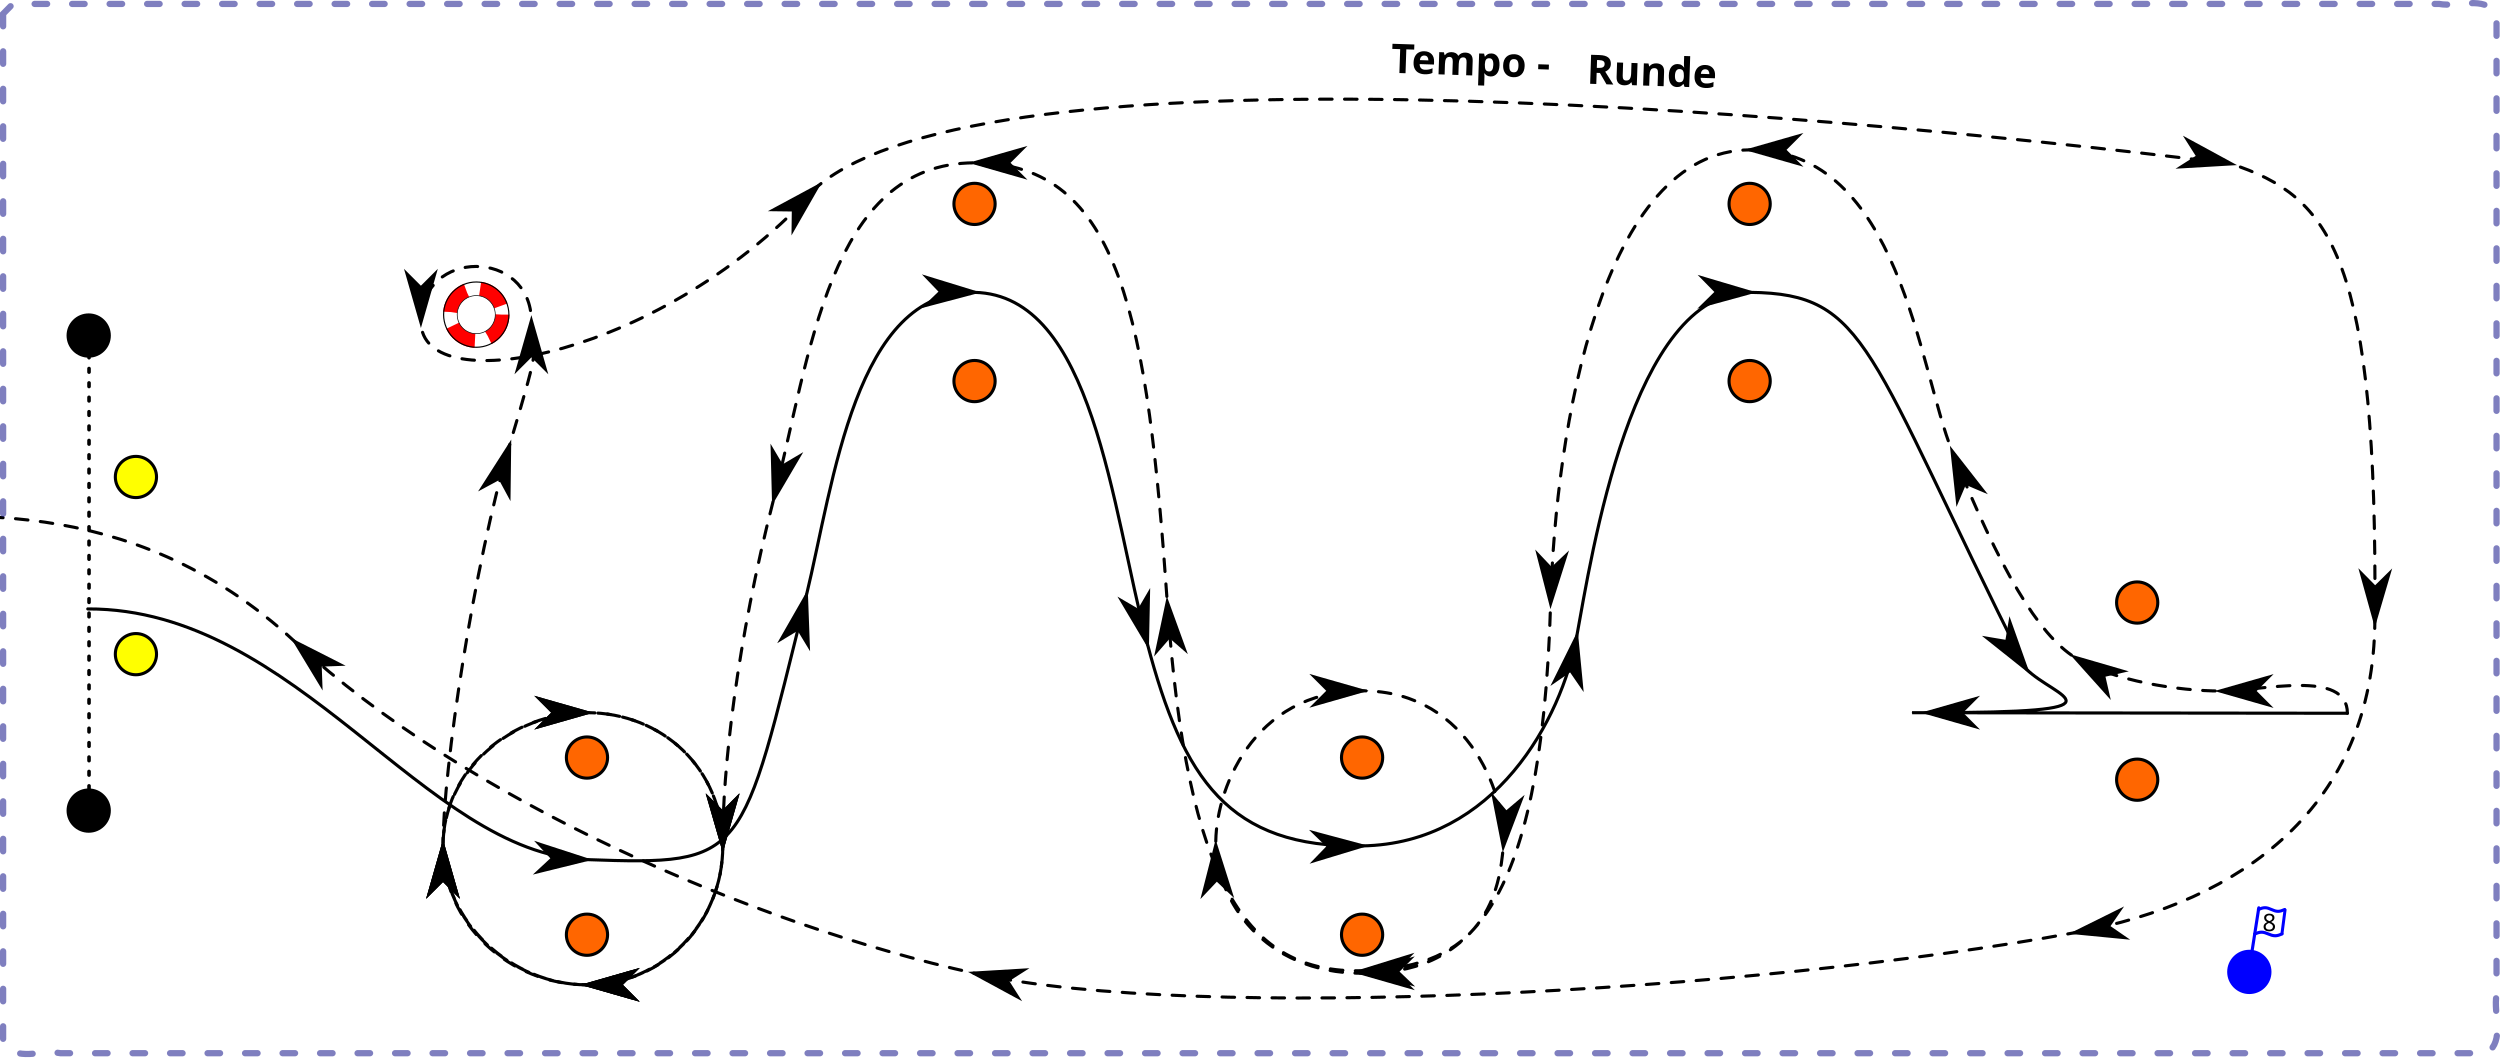
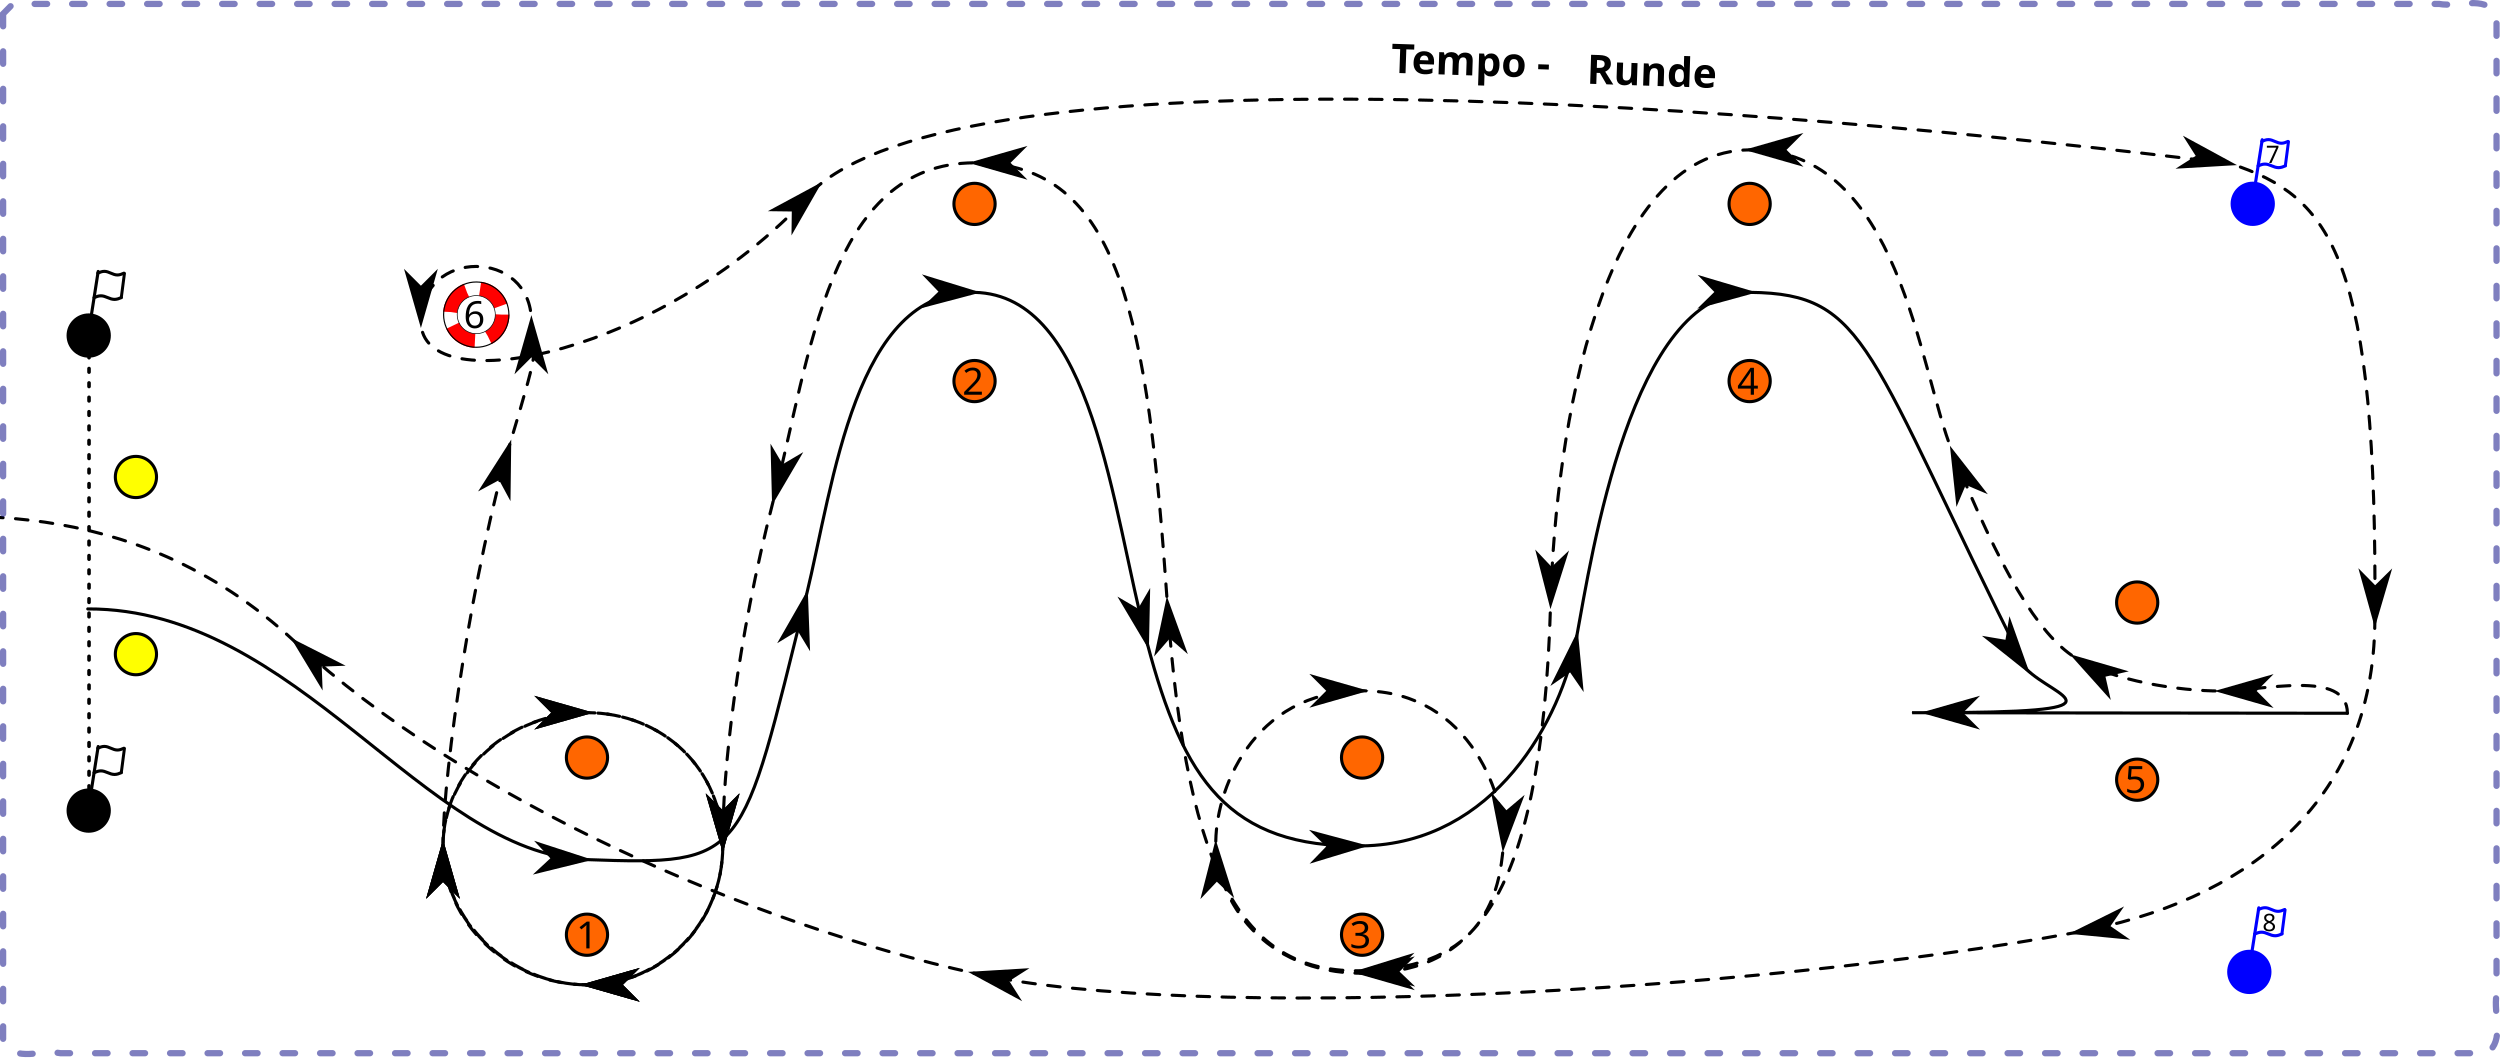
<svg xmlns="http://www.w3.org/2000/svg" version="1.0" id="svg3641" height="360.829" width="853.326" style="enable-background:new" xml:space="preserve">
  <defs id="arrows">
    <marker id="RazorWire" refX="0" refY="0" orient="auto" style="overflow:visible">
      <path id="path5527" style="fill:#34ff00;fill-opacity:1;fill-rule:evenodd;stroke:#34ff00;stroke-width:0.085pt;stroke-opacity:1" d="M 0.019,-0.632 V 0.595 L -6.621,2.568 H 9.113 L 2.979,0.595 V -0.632 L 9.166,-2.472 H -6.594 Z" />
    </marker>
    <marker orient="auto" refY="0" refX="0" id="Scissors" style="overflow:visible">
      <path id="schere" d="M 9.696,-3.847 C 8.661,-5.095 6.794,-5.052 5.4,-4.515 l -8.76,3.283 c -2.548,-1.394 -5.065,-0.995 -5.065,-1.673 0,-0.53 0.487,-0.414 0.414,-1.795 -0.07,-1.326 -1.454,-2.307 -2.763,-2.22 -1.309,-0.008 -2.666,0.995 -2.678,2.379 -0.098,1.393 1.074,2.688 2.461,2.779 1.624,0.242 4.499,-0.742 5.848,1.676 C -6.148,1.766 -7.931,1.771 -9.543,1.679 -10.882,1.602 -12.489,1.985 -13.128,3.301 c -0.617,1.261 -0.012,3.056 1.405,3.442 1.43,0.525 3.393,-0.138 3.733,-1.782 0.262,-1.267 -0.635,-1.862 -0.291,-2.322 0.26,-0.347 1.91,-0.146 4.85,-1.466 L 6.055,4.515 C 7.253,4.85 8.718,4.839 9.78,3.66 L -0.055,-0.057 Z M -9.832,-5.874 c 1.381,0.771 1.268,2.862 -0.167,3.268 -1.298,0.452 -2.956,-0.81 -2.542,-2.216 0.242,-1.154 1.764,-1.579 2.709,-1.052 z m 0.06,8.552 c 1.441,0.532 1.196,2.97 -0.269,3.298 -0.972,0.337 -2.361,-0.148 -2.459,-1.293 -0.189,-1.392 1.446,-2.65 2.728,-2.005 z" style="fill:#34ff00;fill-opacity:1;stroke:#34ff00;stroke-width:1.067;stroke-opacity:1" />
    </marker>
    <marker orient="auto" refY="0" refX="0" id="Legs" style="overflow:visible">
      <g id="g5494" transform="scale(-0.7)" style="fill:#34ff00;fill-opacity:1;stroke:#34ff00;stroke-opacity:1">
        <g id="g5496" transform="matrix(0,-1,-1,0,22.0892,22.73484)" style="fill:#34ff00;fill-opacity:1;stroke:#34ff00;stroke-opacity:1">
          <path id="path5498" d="m 22.636,22.054 c -7.371,5.036 -2.618,7.047 -6.23,14.339" style="fill:#34ff00;fill-opacity:1;fill-rule:evenodd;stroke:#34ff00;stroke-width:1.067pt;stroke-opacity:1" />
          <path id="path5500" d="m 22.825,21.918 c -1.451,8.904 3.772,9.355 4.805,14.747" style="fill:#34ff00;fill-opacity:1;fill-rule:evenodd;stroke:#34ff00;stroke-width:1.067pt;stroke-opacity:1" />
        </g>
        <path id="path5502" d="m -15.029,-7.181 -0.984,4.313 4.227,-1.305 z" style="fill:#34ff00;fill-opacity:1;fill-rule:evenodd;stroke:#34ff00;stroke-width:1.067pt;stroke-opacity:1" />
        <path id="path5504" d="m -16.23,4.861 1.999,3.946 2.418,-3.704 z" style="fill:#34ff00;fill-opacity:1;fill-rule:evenodd;stroke:#34ff00;stroke-width:1.067pt;stroke-opacity:1" />
      </g>
    </marker>
    <linearGradient id="linearGradient5477">
      <stop style="stop-color:#57e307;stop-opacity:1;" offset="0" id="stop5479" />
    </linearGradient>
    <marker style="overflow:visible" id="Arrow1Lend" refX="0" refY="0" orient="auto">
      <path style="fill-rule:evenodd;stroke:#000000;stroke-width:0.853pt;marker-start:none" d="M -10.667,0 -14.933,4.267 0,0 -14.933,-4.267 Z" id="path3104" />
    </marker>
    <marker style="overflow:visible" id="Arrow1Lstart" refX="0" refY="0" orient="auto">
      <path style="fill-rule:evenodd;stroke:#000000;stroke-width:0.853pt;marker-start:none" d="M 10.667,0 14.933,-4.267 0,0 14.933,4.267 Z" id="path3282" />
    </marker>
    <marker style="overflow:visible" id="Arrow1Lstart-7" refX="0" refY="0" orient="auto">
      <path style="fill-rule:evenodd;stroke:#000000;stroke-width:0.853pt;marker-start:none" d="M 10.667,0 14.933,-4.267 0,0 14.933,4.267 Z" id="path3282-4" />
    </marker>
    <marker style="overflow:visible" id="Arrow1Lend-6" refX="0" refY="0" orient="auto">
      <path style="fill-rule:evenodd;stroke:#000000;stroke-width:0.853pt;marker-start:none" d="M -10.667,0 -14.933,4.267 0,0 -14.933,-4.267 Z" id="path3104-0" />
    </marker>
  </defs>
  <g transform="translate(-215.4445,-435.3955)" style="display:inline" id="Parcours">
    <defs id="defs2076" />
    <g id="g1" />
    <g id="layer6" style="display:inline">
      <g transform="translate(18.94796,85.04597)" id="Zeitnahme" style="display:inline">
        <g id="g13156" transform="translate(-177.6378,-94.48819)">
          <path style="fill:#000000;fill-opacity:1;stroke:#000000;stroke-width:1.762" d="m 411.087,559.37 c 0,-3.685 -2.986,-6.678 -6.678,-6.678 -3.683,0 -6.678,2.987 -6.678,6.678 0,3.685 2.987,6.678 6.678,6.678 3.685,0 6.678,-2.987 6.678,-6.678 z" id="path13158" />
        </g>
        <g id="g13172" transform="translate(-177.6378,67.66194)">
          <path style="fill:#000000;fill-opacity:1;stroke:#000000;stroke-width:1.762" d="m 411.087,559.37 c 0,-3.685 -2.986,-6.678 -6.678,-6.678 -3.683,0 -6.678,2.987 -6.678,6.678 0,3.685 2.987,6.678 6.678,6.678 3.685,0 6.678,-2.987 6.678,-6.678 z" id="path13174" />
        </g>
        <path style="fill:none;stroke:#000000;stroke-width:1.228;stroke-linecap:round;stroke-linejoin:miter;stroke-miterlimit:4;stroke-dasharray:1.228, 3.684;stroke-dashoffset:0;stroke-opacity:1" d="m 226.886,466.315 c 0,23.379 0,46.759 0,70.138 0,19.991 0,67.885 0,87.271" id="path14169" />
      </g>
      <g transform="translate(113.4362,157.2769)" id="Tor1" style="display:inline;fill:#ff6600">
        <path style="fill:#ff6600;stroke:#000000;stroke-width:1.056" d="m 309.393,536.693 c 0,-3.883 -3.149,-7.032 -7.031,-7.032 -3.881,0 -7.031,3.148 -7.031,7.032 0,3.883 3.15,7.031 7.031,7.031 3.882,0 7.031,-3.147 7.031,-7.031 z" id="Tor1_innen" />
        <path style="fill:#ff6600;stroke:#000000;stroke-width:1.056" d="m 309.393,597.166 c 0,-3.883 -3.149,-7.032 -7.031,-7.032 -3.881,0 -7.031,3.148 -7.031,7.032 0,3.883 3.15,7.031 7.031,7.031 3.882,0 7.031,-3.147 7.031,-7.031 z" id="Tor1_aussen" />
      </g>
      <g transform="translate(226.8221,-31.69941)" id="Tor2" style="display:inline;fill:#ff6600">
        <path style="fill:#ff6600;stroke:#000000;stroke-width:1.056" d="m 328.291,536.693 c 0,-3.883 -3.149,-7.032 -7.031,-7.032 -3.881,0 -7.031,3.148 -7.031,7.032 0,3.883 3.15,7.031 7.031,7.031 3.882,0 7.031,-3.147 7.031,-7.031 z" id="Tor2_aussen" />
        <path style="fill:#ff6600;stroke:#000000;stroke-width:1.056" d="m 328.291,597.166 c 0,-3.883 -3.149,-7.032 -7.031,-7.032 -3.881,0 -7.031,3.148 -7.031,7.032 0,3.883 3.15,7.031 7.031,7.031 3.882,0 7.031,-3.147 7.031,-7.031 z" id="Tor2_innen" />
      </g>
      <g transform="translate(340.2078,157.2769)" id="Tor3" style="display:inline;fill:#ff6600">
        <path style="fill:#ff6600;stroke:#000000;stroke-width:1.056" d="m 347.189,536.693 c 0,-3.883 -3.149,-7.032 -7.031,-7.032 -3.881,0 -7.031,3.148 -7.031,7.032 0,3.883 3.15,7.031 7.031,7.031 3.882,0 7.031,-3.147 7.031,-7.031 z" id="Tor3_innen" />
        <path style="fill:#ff6600;stroke:#000000;stroke-width:1.056" d="m 347.189,597.166 c 0,-3.883 -3.149,-7.032 -7.031,-7.032 -3.881,0 -7.031,3.148 -7.031,7.032 0,3.883 3.15,7.031 7.031,7.031 3.882,0 7.031,-3.147 7.031,-7.031 z" id="Tor3_aussen" />
      </g>
      <g transform="translate(453.5935,-31.69941)" id="Tor4" style="display:inline;fill:#ff6600">
        <path style="fill:#ff6600;stroke:#000000;stroke-width:1.056" d="m 366.086,536.693 c 0,-3.883 -3.149,-7.032 -7.031,-7.032 -3.881,0 -7.031,3.148 -7.031,7.032 0,3.883 3.15,7.031 7.031,7.031 3.882,0 7.031,-3.147 7.031,-7.031 z" id="Tor4_aussen" />
        <path style="fill:#ff6600;stroke:#000000;stroke-width:1.056" d="m 366.086,597.166 c 0,-3.883 -3.149,-7.032 -7.031,-7.032 -3.881,0 -7.031,3.148 -7.031,7.032 0,3.883 3.15,7.031 7.031,7.031 3.882,0 7.031,-3.147 7.031,-7.031 z" id="Tor4_innen" />
      </g>
      <g transform="translate(566.9793,104.3635)" id="Tor5" style="display:inline;fill:#ff6600">
        <path style="fill:#ff6600;stroke:#000000;stroke-width:1.056" d="m 384.984,536.693 c 0,-3.883 -3.149,-7.032 -7.031,-7.032 -3.881,0 -7.031,3.148 -7.031,7.032 0,3.883 3.15,7.031 7.031,7.031 3.882,0 7.031,-3.147 7.031,-7.031 z" id="Tor5_oben" />
        <path style="fill:#ff6600;stroke:#000000;stroke-width:1.056" d="m 384.984,597.166 c 0,-3.883 -3.149,-7.032 -7.031,-7.032 -3.881,0 -7.031,3.148 -7.031,7.032 0,3.883 3.15,7.031 7.031,7.031 3.882,0 7.031,-3.147 7.031,-7.031 z" id="Tor5_unten" />
      </g>
      <g transform="translate(18.94796,138.3793)" id="Schikane" style="display:inline">
        <g style="fill:none" id="Ring">
          <ellipse id="path8826" style="fill:none;stroke:#ff0000;stroke-width:4.821;stroke-linecap:butt;stroke-linejoin:round;stroke-miterlimit:4;stroke-dasharray:9.643, 4.821;stroke-dashoffset:0;stroke-opacity:1" cx="359.055" cy="404.409" rx="8.928" ry="8.928" />
          <ellipse style="display:inline;fill:none;stroke:#000000;stroke-width:0.229;stroke-linecap:round;stroke-linejoin:round;stroke-miterlimit:4;stroke-dasharray:none;stroke-dashoffset:0;stroke-opacity:1" id="path3620" cx="359.055" cy="404.409" rx="6.5" ry="6.5" />
          <ellipse style="display:inline;fill:none;stroke:#000000;stroke-width:0.393;stroke-linecap:round;stroke-linejoin:round;stroke-miterlimit:4;stroke-dasharray:none;stroke-dashoffset:0;stroke-opacity:1" id="path2733" cx="359.055" cy="404.409" rx="11.142" ry="11.142" />
        </g>
      </g>
      <g transform="translate(-40.52031,61.51377)" id="Start+Ziel" style="display:inline">
        <path style="fill:#ffff00;stroke:#000000;stroke-width:1.056" d="m 309.393,536.693 c 0,-3.883 -3.149,-7.032 -7.031,-7.032 -3.881,0 -7.031,3.148 -7.031,7.032 0,3.883 3.15,7.031 7.031,7.031 3.882,0 7.031,-3.147 7.031,-7.031 z" id="Tor1_innen-7" />
        <path style="fill:#ffff00;stroke:#000000;stroke-width:1.056" d="m 309.393,597.166 c 0,-3.883 -3.149,-7.032 -7.031,-7.032 -3.881,0 -7.031,3.148 -7.031,7.032 0,3.883 3.15,7.031 7.031,7.031 3.882,0 7.031,-3.147 7.031,-7.031 z" id="Tor1_aussen-3" />
      </g>
    </g>
  </g>
+   <g transform="translate(-215.4445,-435.3955)" style="display:inline" id="ParcoursLabel">
+     <defs id="defs2832" />
+     <g id="g3113" style="display:inline">
+       <text xml:space="preserve" style="font-style:normal;font-weight:normal;font-size:12.8px;line-height:0%;font-family:'Arial Black';display:inline;fill:#000000;fill-opacity:1;stroke:none;stroke-width:1.067" x="373.691" y="547.37" id="text3034">
+         <tspan id="tspan3032" x="373.691" y="547.37" style="font-size:12.8px;line-height:1.25;stroke-width:1.067">6</tspan>
+       </text>
+       <text xml:space="preserve" style="font-style:normal;font-weight:normal;font-size:12.8px;line-height:0%;font-family:'Arial Black';display:inline;fill:#000000;fill-opacity:1;stroke:none;stroke-width:1.067" x="412.13" y="759.102" id="text3038">
+         <tspan id="tspan3036" x="412.13" y="759.102" style="font-size:12.8px;line-height:1.25;stroke-width:1.067">1</tspan>
+       </text>
+       <text xml:space="preserve" style="font-style:normal;font-weight:normal;font-size:12.8px;line-height:0%;font-family:'Arial Black';display:inline;fill:#000000;fill-opacity:1;stroke:none;stroke-width:1.067" x="808.383" y="570.125" id="text3042">
+         <tspan id="tspan3040" x="808.383" y="570.125" style="font-size:12.8px;line-height:1.25;stroke-width:1.067">4</tspan>
+       </text>
+       <text xml:space="preserve" style="font-style:normal;font-weight:normal;font-size:12.8px;line-height:0%;font-family:'Arial Black';display:inline;fill:#000000;fill-opacity:1;stroke:none;stroke-width:1.067" x="940.704" y="706.032" id="text3046">
+         <tspan id="tspan3044" x="940.704" y="706.032" style="font-size:12.8px;line-height:1.25;stroke-width:1.067">5</tspan>
+       </text>
+       <text xml:space="preserve" style="font-style:normal;font-weight:normal;font-size:12.8px;line-height:0%;font-family:'Arial Black';display:inline;fill:#000000;fill-opacity:1;stroke:none;stroke-width:1.067" x="676.131" y="759.024" id="text3050">
+         <tspan id="tspan3048" x="676.131" y="759.024" style="font-size:12.8px;line-height:1.25;stroke-width:1.067">3</tspan>
+       </text>
+       <g transform="translate(579.9631,-35.51099)" id="g3068" style="display:inline">
+         <path id="path3052" d="m 411.087,540.472 c 0,-3.685 -2.986,-6.678 -6.678,-6.678 -3.683,0 -6.678,2.987 -6.678,6.678 0,3.685 2.987,6.678 6.678,6.678 3.685,0 6.678,-2.987 6.678,-6.678 z" style="fill:#0000ff;fill-opacity:1;stroke:#0000ff;stroke-width:1.762" />
+         <g style="stroke:#0000ff" id="g3062">
+           <path id="path3054" d="m 407.511,519.18 c 0.372,-0.161 0.745,-0.325 1.117,-0.438 0.372,-0.114 0.744,-0.181 1.117,-0.181 0.372,0 0.744,0.063 1.117,0.181 0.372,0.113 0.744,0.273 1.116,0.438 0.369,0.16 0.745,0.321 1.117,0.434 0.369,0.114 0.745,0.181 1.117,0.181 0.368,0 0.745,-0.064 1.117,-0.181 0.368,-0.113 0.744,-0.274 1.117,-0.434" style="fill:none;stroke:#0000ff;stroke-width:1.052;stroke-linecap:round;stroke-linejoin:round" />
+           <path id="path3056" d="m 407.643,518.601 -2.7,17.3 v 0.258 0" style="fill:none;stroke:#0000ff;stroke-width:1.067;stroke-linecap:round;stroke-linejoin:round" />
+           <path id="path3058" d="m 406.246,527.522 c 0.384,-0.158 0.775,-0.317 1.163,-0.429 0.383,-0.113 0.775,-0.179 1.163,-0.179 0.383,0 0.774,0.062 1.163,0.179 0.387,0.112 0.774,0.271 1.163,0.429 0.387,0.159 0.774,0.317 1.162,0.433 0.388,0.109 0.775,0.175 1.163,0.175 0.388,0 0.775,-0.062 1.163,-0.175 0.387,-0.112 0.775,-0.271 1.163,-0.433" style="fill:none;stroke:#0000ff;stroke-width:1.067;stroke-linecap:round;stroke-linejoin:round" />
+           <path id="path3060" d="m 416.604,519.31 -1.039,7.969 v 0.12 0" style="fill:none;stroke:#0000ff;stroke-width:1.024;stroke-linecap:round" />
+         </g>
+         <text xml:space="preserve" style="font-style:normal;font-weight:normal;font-size:12.8px;line-height:0%;font-family:'Arial Black';fill:#000000;fill-opacity:1;stroke:none;stroke-width:1.067" x="408.873" y="526.543" id="text3066">
+           <tspan id="tspan3064" x="408.873" y="526.543" style="font-size:8.242px;line-height:1.25;stroke-width:1.067">7</tspan>
+         </text>
+       </g>
+       <text xml:space="preserve" style="font-style:normal;font-weight:normal;font-size:12.8px;line-height:0%;font-family:'Arial Black';display:inline;fill:#000000;fill-opacity:1;stroke:none;stroke-width:1.067" x="543.926" y="570.125" id="text3090">
+         <tspan id="tspan3088" x="543.926" y="570.125" style="font-size:12.8px;line-height:1.25;stroke-width:1.067">2</tspan>
+       </text>
+       <g id="g3100">
+         <path id="path3092" d="m 248.821,528.636 c 0.372,-0.161 0.745,-0.325 1.117,-0.438 0.372,-0.114 0.744,-0.181 1.117,-0.181 0.372,0 0.744,0.063 1.117,0.181 0.372,0.113 0.744,0.273 1.116,0.438 0.369,0.16 0.745,0.321 1.117,0.434 0.369,0.114 0.745,0.181 1.117,0.181 0.368,0 0.745,-0.064 1.117,-0.181 0.368,-0.113 0.744,-0.274 1.117,-0.434" style="display:inline;fill:none;stroke:#000000;stroke-width:1.052;stroke-linecap:round;stroke-linejoin:round" />
+         <path id="path3094" d="m 248.953,528.057 -2.7,17.3 v 0.258 0" style="display:inline;fill:none;stroke:#000000;stroke-width:1.067;stroke-linecap:round;stroke-linejoin:round" />
+         <path id="path3096" d="m 247.556,536.977 c 0.384,-0.158 0.775,-0.317 1.163,-0.429 0.383,-0.113 0.775,-0.179 1.163,-0.179 0.383,0 0.774,0.062 1.163,0.179 0.387,0.112 0.774,0.271 1.163,0.429 0.387,0.159 0.774,0.317 1.162,0.433 0.388,0.109 0.775,0.175 1.163,0.175 0.388,0 0.775,-0.062 1.163,-0.175 0.387,-0.112 0.775,-0.271 1.163,-0.433" style="display:inline;fill:none;stroke:#000000;stroke-width:1.067;stroke-linecap:round;stroke-linejoin:round" />
+         <path id="path3098" d="m 257.914,528.766 -1.039,7.969 v 0.12 0" style="display:inline;fill:none;stroke:#000000;stroke-width:1.024;stroke-linecap:round" />
+       </g>
+       <g id="g3111">
+         <path id="path3102" d="m 248.821,690.786 c 0.372,-0.161 0.745,-0.325 1.117,-0.438 0.372,-0.114 0.744,-0.181 1.117,-0.181 0.372,0 0.744,0.063 1.117,0.181 0.372,0.113 0.744,0.273 1.116,0.438 0.369,0.16 0.745,0.321 1.117,0.434 0.369,0.114 0.745,0.181 1.117,0.181 0.368,0 0.745,-0.064 1.117,-0.181 0.368,-0.113 0.744,-0.274 1.117,-0.434" style="display:inline;fill:none;stroke:#000000;stroke-width:1.052;stroke-linecap:round;stroke-linejoin:round" />
+         <path id="path3105" d="m 248.953,690.207 -2.7,17.3 v 0.258 0" style="display:inline;fill:none;stroke:#000000;stroke-width:1.067;stroke-linecap:round;stroke-linejoin:round" />
+         <path id="path3107" d="m 247.556,699.127 c 0.384,-0.158 0.775,-0.317 1.163,-0.429 0.383,-0.113 0.775,-0.179 1.163,-0.179 0.383,0 0.774,0.062 1.163,0.179 0.387,0.112 0.774,0.271 1.163,0.429 0.387,0.159 0.774,0.317 1.162,0.433 0.388,0.109 0.775,0.175 1.163,0.175 0.388,0 0.775,-0.062 1.163,-0.175 0.387,-0.112 0.775,-0.271 1.163,-0.433" style="display:inline;fill:none;stroke:#000000;stroke-width:1.067;stroke-linecap:round;stroke-linejoin:round" />
+         <path id="path3109" d="m 257.914,690.916 -1.039,7.969 v 0.12 0" style="display:inline;fill:none;stroke:#000000;stroke-width:1.024;stroke-linecap:round" />
+       </g>
+     </g>
+   </g>
  <g transform="translate(363.3543,-208.7303)" id="SpeedbojeKlasse7" style="display:inline;enable-background:new">
    <path id="path2174" d="m 411.087,540.472 c 0,-3.685 -2.986,-6.678 -6.678,-6.678 -3.683,0 -6.678,2.987 -6.678,6.678 0,3.685 2.987,6.678 6.678,6.678 3.685,0 6.678,-2.987 6.678,-6.678 z" style="fill:#0000ff;fill-opacity:1;stroke:#0000ff;stroke-width:1.762" />
    <g style="fill:none;stroke:#0000ff" id="g2184">
      <path id="path2176" d="m 407.511,519.18 c 0.372,-0.161 0.745,-0.325 1.117,-0.438 0.372,-0.114 0.744,-0.181 1.117,-0.181 0.372,0 0.744,0.063 1.117,0.181 0.372,0.113 0.744,0.273 1.116,0.438 0.369,0.16 0.745,0.321 1.117,0.434 0.369,0.114 0.745,0.181 1.117,0.181 0.368,0 0.745,-0.064 1.117,-0.181 0.368,-0.113 0.744,-0.274 1.117,-0.434" style="fill:none;stroke:#0000ff;stroke-width:1.052;stroke-linecap:round;stroke-linejoin:round" />
      <path id="path2178" d="m 407.643,518.601 -2.7,17.3 v 0.258 0" style="fill:none;stroke:#0000ff;stroke-width:1.067;stroke-linecap:round;stroke-linejoin:round" />
      <path id="path2180" d="m 406.246,527.522 c 0.384,-0.158 0.775,-0.317 1.163,-0.429 0.383,-0.113 0.775,-0.179 1.163,-0.179 0.383,0 0.774,0.062 1.163,0.179 0.387,0.112 0.774,0.271 1.163,0.429 0.387,0.159 0.774,0.317 1.162,0.433 0.388,0.109 0.775,0.175 1.163,0.175 0.388,0 0.775,-0.062 1.163,-0.175 0.387,-0.112 0.775,-0.271 1.163,-0.433" style="fill:none;stroke:#0000ff;stroke-width:1.067;stroke-linecap:round;stroke-linejoin:round" />
      <path id="path2182" d="m 416.604,519.31 -1.039,7.969 v 0.12 0" style="fill:none;stroke:#0000ff;stroke-width:1.024;stroke-linecap:round" />
    </g>
    <text xml:space="preserve" style="font-style:normal;font-weight:normal;font-size:12.8px;line-height:0%;font-family:'Arial Black';fill:#000000;fill-opacity:1;stroke:none;stroke-width:1.067" x="408.873" y="526.543" id="text2188">
      <tspan id="tspan2186" x="408.873" y="526.543" style="font-size:8.242px;line-height:1.25;stroke-width:1.067">8</tspan>
    </text>
  </g>
  <g transform="translate(-215.4445,-435.3955)" style="display:inline" id="Klasse7_Moewe">
    <path id="path3412" d="m 169.627,612.629 c 24.841,0 89.242,-11.354 146.676,41.981 57.434,53.335 155.68,96.118 231.704,112.994 76.024,16.876 264.837,6.507 375.79,-13.882 57.281,-10.526 101.788,-43.307 102.262,-106.342 0.934,-124.03 -14.615,-144.774 -49.215,-156.108 -158.201,-19.565 -424.336,-41.112 -482.38,7.775 -51.328,57.862 -135.352,73.976 -135.352,46.103 0,-25.079 37.712,-25.079 37.712,0 0,15.274 4.503,2.236 -7.509,42.396 -12.012,40.159 -22.661,110.333 -22.663,136.631 -0.002,25.87 23.429,47.369 49.146,47.369 25.717,0 46.349,-21 46.349,-47.333 0,-26.333 -20.632,-45.56 -46.349,-45.56 -25.717,0 -49.143,19.227 -49.143,45.525 0,26.298 23.427,47.369 49.143,47.369 25.717,0 46.511,-21.463 46.349,-47.369 -0.162,-25.905 4.927,-70.101 17.386,-118.468 12.459,-48.205 18.661,-114.738 68.614,-114.738 49.951,0 59.026,53.853 65.733,150.145 6.708,96.292 27.139,126.488 66.486,125.644 42.599,-0.913 46.954,-27.758 48.215,-42.629 1.262,-14.871 -10.468,-52.941 -48.221,-52.941 -37.753,0 -50.432,34.876 -49.921,52.941 0.511,18.065 15.982,43.473 49.921,43.473 33.939,0 61.301,-17.98 64.362,-126.488 1.674,-59.353 17.376,-154.571 68.292,-154.571 50.916,0 57.354,74.713 68.821,103.027 16.312,40.274 29.187,62.268 41.921,70.278 12.734,8.01 35.576,11.412 49.734,11.412 13.99,0 43.19,-7.596 43.19,7.587" style="display:inline;fill:none;stroke:#000000;stroke-width:1.066;stroke-linecap:round;stroke-linejoin:round;stroke-miterlimit:4;stroke-dasharray:4.263, 4.263;stroke-dashoffset:0;stroke-opacity:1;marker-start:none;marker-mid:url(#Arrow1Lstart);marker-end:none" />
    <path id="path3414" d="m 1016.681,678.851 c 0,0 -181.32,-0.198 -143.404,-0.198 71.653,0 43.372,-5.128 33.803,-14.92 -54.824,-109.218 -53.823,-128.115 -94.236,-128.547 -40.413,-0.433 -54.154,89.961 -59.26,117.68 -5.106,27.719 -27.714,70.512 -73.224,71.266 -45.51,0.754 -61.124,-22.827 -73.327,-69.149 -12.203,-46.322 -18.343,-118.973 -59.026,-119.797 -40.683,-0.824 -47.947,64.875 -57.369,103.633 -22.459,90.358 -20.057,91.969 -75.111,89.98 -55.054,-1.989 -98.673,-85.73 -170.121,-85.558" style="display:inline;fill:none;stroke:#000000;stroke-width:1.067;stroke-linecap:round;stroke-linejoin:round;stroke-miterlimit:4;stroke-dashoffset:0;stroke-opacity:1;marker-start:none;marker-mid:url(#Arrow1Lstart);marker-end:none" />
    <path id="path3416" d="m 462.148,724.213 c 0,-26.333 -20.632,-45.56 -46.349,-45.56 -25.717,0 -49.143,19.827 -49.143,45.56 0,26.47 22.661,47.333 49.143,47.333 26.47,0 46.349,-21.463 46.349,-47.333 z" style="display:inline;fill:none;stroke:#000000;stroke-width:1.067;stroke-linecap:round;stroke-linejoin:round;stroke-miterlimit:4;stroke-dasharray:4.267, 4.267;stroke-dashoffset:3.8;stroke-opacity:1;marker-start:none;marker-mid:url(#Arrow1Lstart);marker-end:none" />
    <text id="text3418" y="876.114" x="243.389" style="font-style:normal;font-variant:normal;font-weight:normal;font-stretch:normal;font-size:12.8px;line-height:0%;font-family:Verdana;-inkscape-font-specification:Verdana;display:inline;opacity:0.99;fill:#e6e6e6;fill-opacity:1;stroke:none;stroke-width:1.067" xml:space="preserve">
      <tspan id="tspan3420" y="876.114" x="243.389" style="font-style:normal;font-variant:normal;font-weight:normal;font-stretch:normal;font-size:19.2px;line-height:1.25;font-family:Verdana;-inkscape-font-specification:Verdana;fill:#000000;stroke-width:1.067">Ablegen - Startlinie - in den Parcours, d.h. innen durch die Tore 1 - 2 - 3 - 4 -</tspan>
      <tspan id="tspan3422" y="900.114" x="243.389" style="font-style:normal;font-variant:normal;font-weight:normal;font-stretch:normal;font-size:19.2px;line-height:1.25;font-family:Verdana;-inkscape-font-specification:Verdana;fill:#000000;stroke-width:1.067">rückwärts durch das Tor 5 - vorwärts wieder in den Parcours, d.h. außen um Tor 4 -</tspan>
      <tspan id="tspan3424" y="924.114" x="243.389" style="font-style:normal;font-variant:normal;font-weight:normal;font-stretch:normal;font-size:19.2px;line-height:1.25;font-family:Verdana;-inkscape-font-specification:Verdana;fill:#000000;stroke-width:1.067">schnelle Umkreisung des Tores 3 (das Tor 3 bleibt an der Steuerbordseite!) - </tspan>
      <tspan y="948.114" x="243.389" style="font-style:normal;font-variant:normal;font-weight:normal;font-stretch:normal;font-size:19.2px;line-height:1.25;font-family:Verdana;-inkscape-font-specification:Verdana;fill:#000000;stroke-width:1.067" id="tspan3456">außen um Tor 2 - schnelle Umkreisung des Tores 1 (das Tor 1 bleibt an der Steuerbordseite!) -</tspan>
      <tspan id="tspan3430" y="972.114" x="243.389" style="font-style:normal;font-variant:normal;font-weight:normal;font-stretch:normal;font-size:19.2px;line-height:1.25;font-family:Verdana;-inkscape-font-specification:Verdana;fill:#000000;stroke-width:1.067">Schikane an der Tonne 6 - Temporunde: <tspan id="tspan3428" style="font-style:normal;font-variant:normal;font-weight:normal;font-stretch:normal;font-size:19.2px;font-family:Verdana;-inkscape-font-specification:Verdana;fill:#000000;stroke-width:1.067">außen</tspan> an den Toren 2 und 4, um die Tonne 7,</tspan>
      <tspan y="996.114" x="243.389" style="font-style:normal;font-variant:normal;font-weight:normal;font-stretch:normal;font-size:19.2px;line-height:1.25;font-family:Verdana;-inkscape-font-specification:Verdana;fill:#000000;stroke-width:1.067" id="tspan3652">zwischen Tor 5 und Tonne 8, außen an Tor 3 vorbei und innen durch das Tor 1 -</tspan>
      <tspan y="1020.114" x="243.389" style="font-style:normal;font-variant:normal;font-weight:normal;font-stretch:normal;font-size:19.2px;line-height:1.25;font-family:Verdana;-inkscape-font-specification:Verdana;fill:#000000;stroke-width:1.067" id="tspan3656">Ziellinie - anlegen.</tspan>
    </text>
    <g transform="translate(-74.06106,0.4918078)" id="g3434">
      <text xml:space="preserve" style="font-style:normal;font-weight:bold;font-size:12.8px;line-height:0%;font-family:Verdana;fill:#000000;fill-opacity:1;stroke:none;stroke-width:1.067" x="778.966" y="434.237" id="text3436" transform="rotate(1.893166)">
        <tspan id="tspan3438" x="778.966" y="434.237" style="font-size:13.867px;line-height:1.25;stroke-width:1.067">Tempo -</tspan>
      </text>
      <text xml:space="preserve" style="font-style:normal;font-weight:bold;font-size:12.8px;line-height:0%;font-family:Verdana;fill:#000000;fill-opacity:1;stroke:none;stroke-width:1.067" x="845.879" y="435.753" id="text3440" transform="rotate(1.893166)">
        <tspan id="tspan3442" x="845.879" y="435.753" style="font-size:13.867px;line-height:1.25;stroke-width:1.067">Runde</tspan>
      </text>
    </g>
    <text id="text3444" y="328.002" x="595.582" style="font-style:normal;font-variant:normal;font-weight:bold;font-stretch:normal;font-size:12.8px;line-height:0%;font-family:Verdana;-inkscape-font-specification:'Verdana Bold';text-align:center;text-anchor:middle;display:inline;fill:#000000;fill-opacity:1;stroke:none;stroke-width:1.067" xml:space="preserve">
      <tspan style="font-style:normal;font-variant:normal;font-weight:bold;font-stretch:normal;font-size:38.4px;line-height:1.25;font-family:Verdana;-inkscape-font-specification:'Verdana Bold';text-align:center;text-anchor:middle;stroke-width:1.067" y="328.002" x="595.582" id="tspan3446">DMYV-Jugend</tspan>
      <tspan id="tspan3448" style="font-style:normal;font-variant:normal;font-weight:bold;font-stretch:normal;font-size:38.4px;line-height:1.25;font-family:Verdana;-inkscape-font-specification:'Verdana Bold';text-align:center;text-anchor:middle;stroke-width:1.067" y="376.002" x="595.582">Motorboot-Slalom</tspan>
      <tspan style="font-style:normal;font-variant:normal;font-weight:bold;font-stretch:normal;font-size:38.4px;line-height:1.25;font-family:Verdana;-inkscape-font-specification:'Verdana Bold';text-align:center;text-anchor:middle;stroke-width:1.067" id="tspan3450" y="424.002" x="595.582">Klasse 7</tspan>
    </text>
    <text transform="rotate(-30.00001)" id="text2735-7-9" y="483.218" x="-56.18" style="font-style:normal;font-weight:bold;font-size:12.8px;line-height:0%;font-family:Verdana;text-align:center;text-anchor:middle;display:inline;fill:#000000;fill-opacity:1;stroke:none;stroke-width:1.067" xml:space="preserve">
      <tspan y="483.218" x="-56.18" id="tspan2737-4-8" style="font-size:29.867px;line-height:1.25;stroke-width:1.067">Möwe-Parcour</tspan>
    </text>
  </g>
  <g id="Export_Area" style="display:inline;opacity:1" transform="translate(-180.8124,-194.4877)">
    <path style="display:inline;opacity:0.5;fill:none;fill-opacity:1;fill-rule:nonzero;stroke:#000080;stroke-width:2.133;stroke-linecap:round;stroke-linejoin:miter;stroke-miterlimit:4;stroke-dasharray:4.267, 8.533;stroke-dashoffset:0;stroke-opacity:1" d="m 181.879,199.201 c 0,117.134 0,234.268 0,351.402 4.38,6.419 13.104,2.145 19.592,3.374 276.059,0 552.117,0 828.176,0 6.295,-4.466 2.103,-13.361 3.309,-19.977 0,-111.6 0,-223.2 0,-334.8 -4.38,-6.419 -13.104,-2.145 -19.592,-3.374 -276.059,0 -552.117,0 -828.176,0 -1.103,1.125 -2.206,2.25 -3.309,3.374 z" id="rect4816" />
    <g id="g2" />
    <g id="g3" />
  </g>
</svg>
